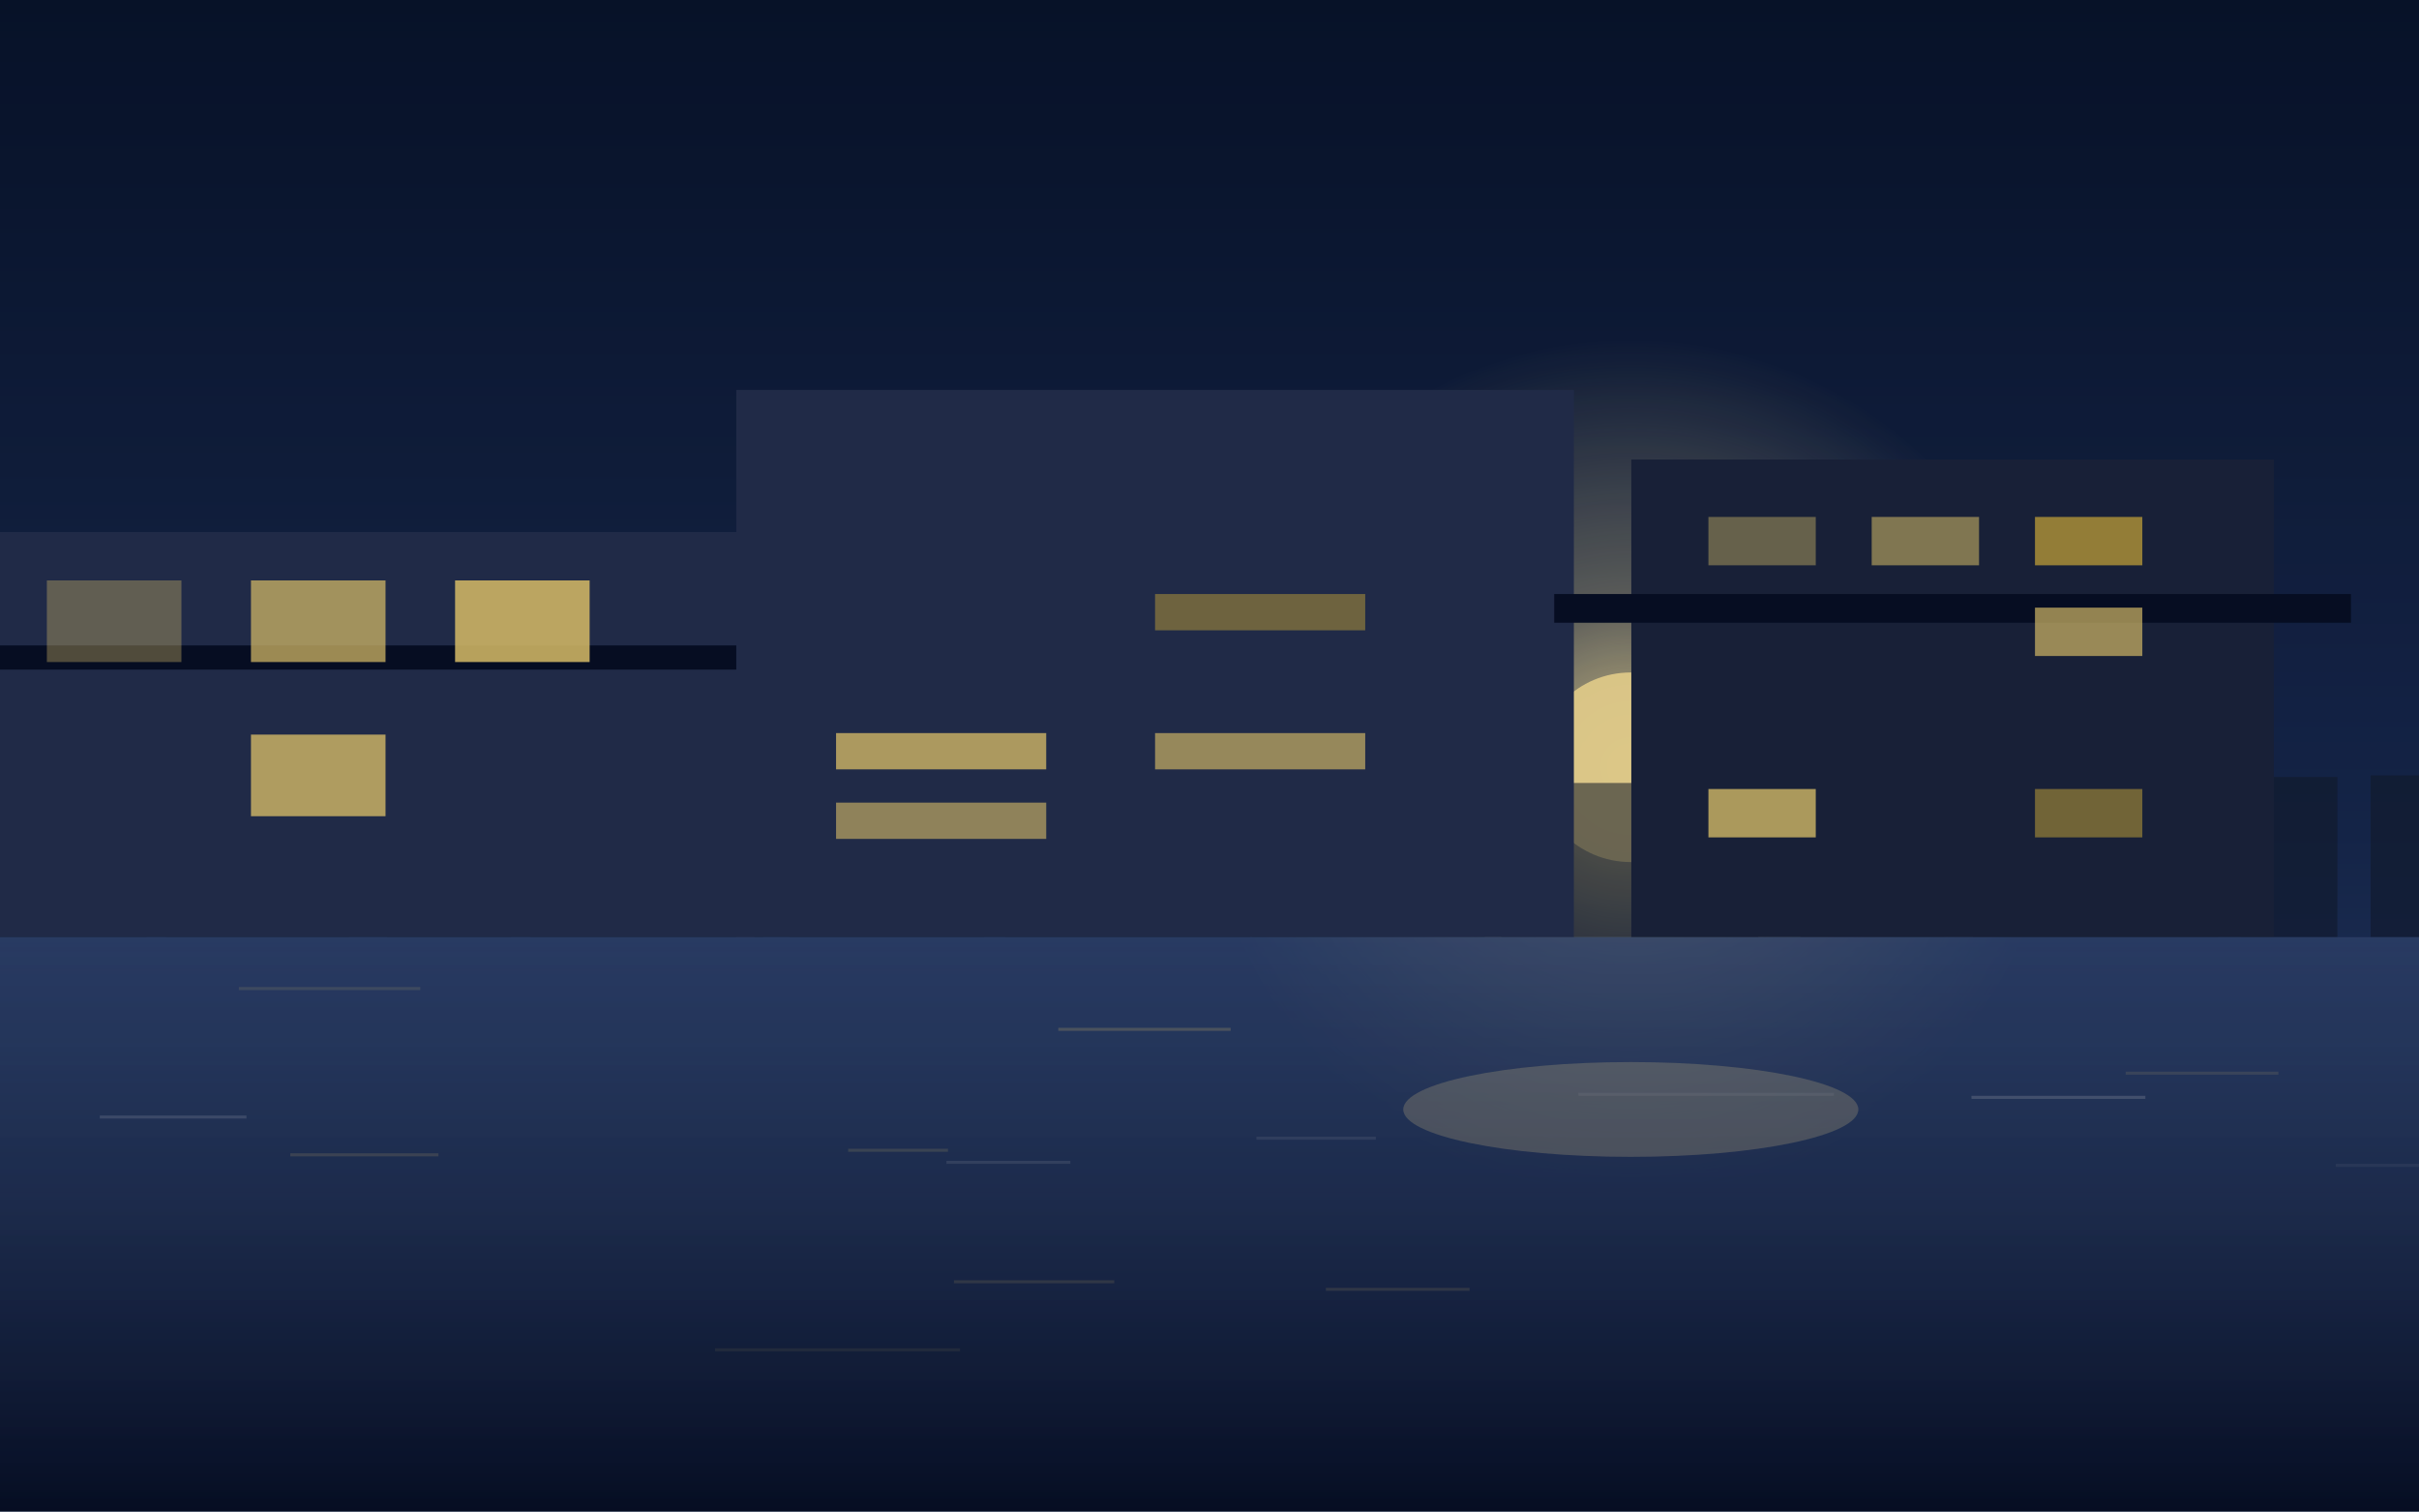
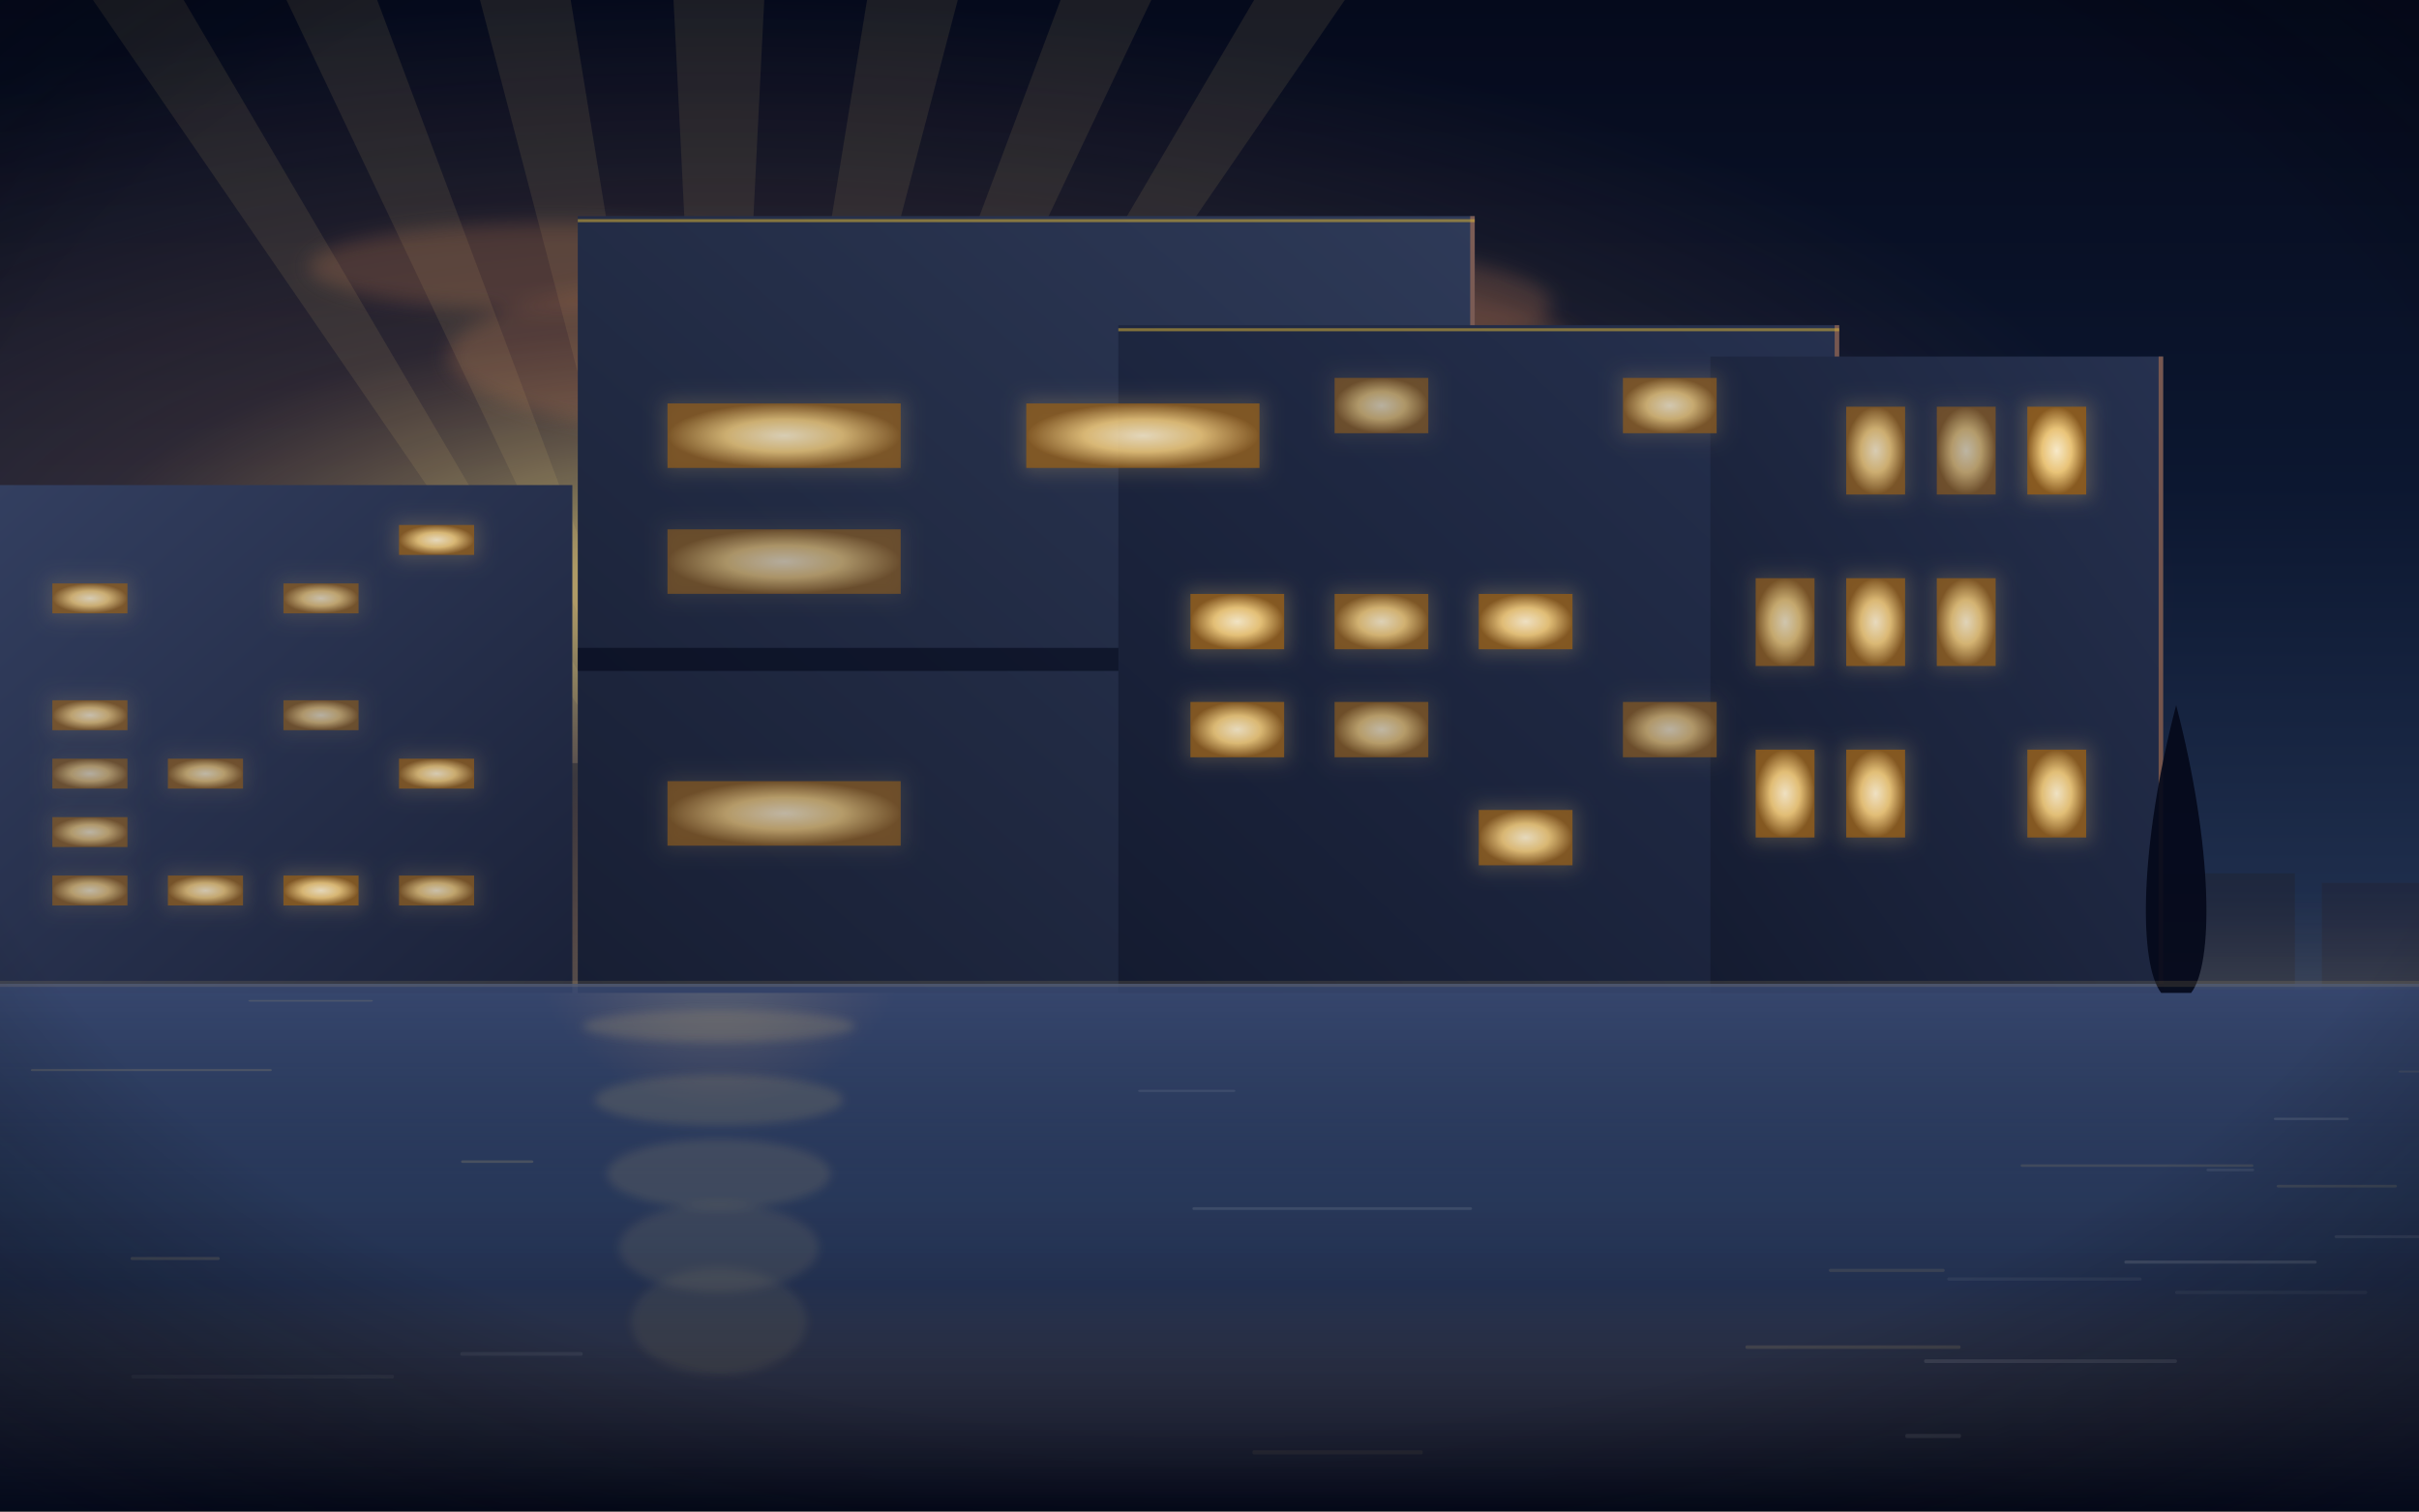
- <svg xmlns="http://www.w3.org/2000/svg" width="1600" height="1000" viewBox="0 0 1600 1000">
+ <svg xmlns="http://www.w3.org/2000/svg" width="1600" height="1000" viewBox="0 0 1600 1000" preserveAspectRatio="xMidYMid slice">
  <defs>
    <linearGradient id="sky" x1="0" y1="0" x2="0" y2="1">
-       <stop offset="0" stop-color="#081228" />
-       <stop offset="0.55" stop-color="#16264A" />
-       <stop offset="1" stop-color="#31456F" />
+       <stop offset="0" stop-color="#050A1C" />
+       <stop offset="0.32" stop-color="#0C1730" />
+       <stop offset="0.62" stop-color="#20304F" />
+       <stop offset="0.85" stop-color="#3A4A72" />
+       <stop offset="1" stop-color="#C77E52" stop-opacity="0.55" />
    </linearGradient>
-     <radialGradient id="glow" cx="0.5" cy="0.5" r="0.5">
-       <stop offset="0" stop-color="#F0D890" stop-opacity="0.9" />
-       <stop offset="0.4" stop-color="#F0D890" stop-opacity="0.35" />
-       <stop offset="1" stop-color="#F0D890" stop-opacity="0" />
-     </radialGradient>
+     <radialGradient id="sunGlow" cx="0.3" cy="0.6" r="0.6">
+       <stop offset="0" stop-color="#EAC978" stop-opacity="0.95" />
+       <stop offset="0.18" stop-color="#EAC978" stop-opacity="0.5" />
+       <stop offset="0.45" stop-color="#C77E52" stop-opacity="0.18" />
+       <stop offset="1" stop-color="#C77E52" stop-opacity="0" />
+     </radialGradient>
+     <radialGradient id="sunCore" cx="0.5" cy="0.5" r="0.5">
+       <stop offset="0" stop-color="#FFFDF5" />
+       <stop offset="0.35" stop-color="#EAC978" />
+       <stop offset="1" stop-color="#C77E52" stop-opacity="0" />
+     </radialGradient>
+     <linearGradient id="haze" x1="0" y1="0" x2="0" y2="1">
+       <stop offset="0" stop-color="#C77E52" stop-opacity="0" />
+       <stop offset="1" stop-color="#EAC978" stop-opacity="0.35" />
+     </linearGradient>
    <linearGradient id="water" x1="0" y1="0" x2="0" y2="1">
-       <stop offset="0" stop-color="#31456F" stop-opacity="0.75" />
-       <stop offset="1" stop-color="#060D22" />
+       <stop offset="0" stop-color="#3A4A72" stop-opacity="0.85" />
+       <stop offset="0.4" stop-color="#20304F" stop-opacity="0.6" />
+       <stop offset="1" stop-color="#04091A" />
    </linearGradient>
+     <radialGradient id="vignette" cx="0.5" cy="0.42" r="0.75">
+       <stop offset="0" stop-color="#000000" stop-opacity="0" />
+       <stop offset="0.7" stop-color="#000000" stop-opacity="0" />
+       <stop offset="1" stop-color="#04091A" stop-opacity="0.55" />
+     </radialGradient>
+     <radialGradient id="winGlow" cx="0.5" cy="0.5" r="0.5">
+       <stop offset="0" stop-color="#FFF0CE" />
+       <stop offset="0.5" stop-color="#F0C97A" />
+       <stop offset="1" stop-color="#8A5A1E" />
+     </radialGradient>
+     <filter id="soft" x="-20%" y="-20%" width="140%" height="140%">
+       <feGaussianBlur stdDeviation="6" />
+     </filter>
+     <filter id="hazeBlur" x="-10%" y="-10%" width="120%" height="120%">
+       <feGaussianBlur stdDeviation="3" />
+     </filter>
  </defs>
  <rect width="1600" height="1000" fill="url(#sky)" />
-   <circle cx="1078.658" cy="507.606" r="282.189" fill="url(#glow)" />
-   <circle cx="1078.658" cy="507.606" r="62.709" fill="#F0D890" opacity="0.95" />
-   <g fill="#111827" opacity="0.55">
-     <rect x="-20" y="559" width="117" height="61" />
-     <rect x="110" y="565" width="121" height="55" />
-     <rect x="256" y="512" width="82" height="108" />
-     <rect x="351" y="482" width="154" height="138" />
-     <rect x="522" y="504" width="129" height="116" />
-     <rect x="665" y="531" width="162" height="89" />
-     <rect x="828" y="484" width="154" height="136" />
-     <rect x="993" y="518" width="170" height="102" />
-     <rect x="1191" y="567" width="95" height="53" />
-     <rect x="1305" y="521" width="162" height="99" />
-     <rect x="1482" y="514" width="64" height="106" />
-     <rect x="1568" y="513" width="165" height="107" />
-   </g>
-   <rect x="-33" y="352" width="532" height="268" fill="#232D4A" />
-   <rect x="-97" y="427" width="660" height="16" fill="#060D22" />
-   <rect x="31" y="384" width="89" height="54" fill="#E5C76B" opacity="0.36" />
-   <rect x="166" y="384" width="89" height="54" fill="#E5C76B" opacity="0.73" />
-   <rect x="166" y="486" width="89" height="54" fill="#E5C76B" opacity="0.80" />
-   <rect x="301" y="384" width="89" height="54" fill="#E5C76B" opacity="0.86" />
-   <rect x="487" y="258" width="554" height="362" fill="#232D4A" />
-   <rect x="553" y="485" width="139" height="24" fill="#E5C76B" opacity="0.78" />
-   <rect x="553" y="531" width="139" height="24" fill="#E5C76B" opacity="0.62" />
-   <rect x="764" y="393" width="139" height="24" fill="#D4AF37" opacity="0.47" />
-   <rect x="764" y="485" width="139" height="24" fill="#E5C76B" opacity="0.66" />
-   <rect x="1079" y="304" width="425" height="316" fill="#1A2238" />
-   <rect x="1028" y="393" width="527" height="19" fill="#060D22" />
-   <rect x="1130" y="342" width="71" height="32" fill="#E5C76B" opacity="0.42" />
-   <rect x="1130" y="522" width="71" height="32" fill="#E5C76B" opacity="0.79" />
-   <rect x="1238" y="342" width="71" height="32" fill="#E5C76B" opacity="0.56" />
-   <rect x="1346" y="342" width="71" height="32" fill="#D4AF37" opacity="0.72" />
-   <rect x="1346" y="402" width="71" height="32" fill="#E5C76B" opacity="0.69" />
-   <rect x="1346" y="522" width="71" height="32" fill="#D4AF37" opacity="0.52" />
-   <rect x="0" y="620" width="1600" height="380" fill="url(#water)" />
-   <ellipse cx="1078.658" cy="734" rx="150.501" ry="31.354" fill="#F0D890" opacity="0.22" />
-   <rect x="631" y="847" width="106" height="2" fill="#E5C76B" opacity="0.13" />
-   <rect x="700" y="680" width="114" height="2" fill="#E5C76B" opacity="0.22" />
-   <rect x="1044" y="723" width="169" height="2" fill="#D9D9D9" opacity="0.08" />
-   <rect x="831" y="752" width="79" height="2" fill="#D9D9D9" opacity="0.10" />
-   <rect x="158" y="653" width="120" height="2" fill="#E5C76B" opacity="0.14" />
-   <rect x="561" y="760" width="66" height="2" fill="#E5C76B" opacity="0.15" />
-   <rect x="473" y="892" width="162" height="2" fill="#E5C76B" opacity="0.08" />
-   <rect x="626" y="768" width="82" height="2" fill="#D9D9D9" opacity="0.12" />
-   <rect x="1545" y="770" width="173" height="2" fill="#D9D9D9" opacity="0.07" />
-   <rect x="877" y="852" width="95" height="2" fill="#E5C76B" opacity="0.13" />
-   <rect x="1304" y="725" width="115" height="2" fill="#D9D9D9" opacity="0.20" />
-   <rect x="1406" y="709" width="101" height="2" fill="#E5C76B" opacity="0.13" />
-   <rect x="66" y="738" width="97" height="2" fill="#D9D9D9" opacity="0.16" />
-   <rect x="192" y="763" width="98" height="2" fill="#E5C76B" opacity="0.16" />
-   <rect width="1600" height="1000" fill="#060D22" opacity="0.08" />
+   <rect width="1600" height="650.9" fill="url(#sunGlow)" />
+   <g opacity="0.10">
+     <polygon points="475.49,602.23 61.49,0 121.49,0" fill="#EAC978" />
+     <polygon points="475.49,602.23 189.49,0 249.49,0" fill="#EAC978" />
+     <polygon points="475.49,602.23 317.49,0 377.49,0" fill="#EAC978" />
+     <polygon points="475.49,602.23 445.49,0 505.49,0" fill="#EAC978" />
+     <polygon points="475.49,602.23 573.49,0 633.49,0" fill="#EAC978" />
+     <polygon points="475.49,602.23 701.49,0 761.49,0" fill="#EAC978" />
+     <polygon points="475.49,602.23 829.49,0 889.49,0" fill="#EAC978" />
+   </g>
+   <g filter="url(#soft)" opacity="0.5">
+     <ellipse cx="648.38" cy="359.67" rx="231.27" ry="41.63" fill="#20304F" opacity="0.5" />
+     <ellipse cx="364.77" cy="176.48" rx="160.83" ry="28.95" fill="#C77E52" opacity="0.5" />
+     <ellipse cx="671.16" cy="235.77" rx="374.83" ry="67.47" fill="#C77E52" opacity="0.5" />
+     <ellipse cx="794" cy="201.29" rx="232.6" ry="41.87" fill="#C77E52" opacity="0.5" />
+     <ellipse cx="861.88" cy="438.49" rx="293.75" ry="52.88" fill="#C77E52" opacity="0.5" />
+   </g>
+   <circle cx="475.49" cy="602.23" r="130" fill="url(#sunCore)" />
+   <g opacity="0.5">
+     <rect x="-20" y="523.51" width="63.18" height="131.39" fill="hsl(229.816, 27.132%, 13.997%)" />
+     <rect x="55.03" y="544.45" width="95.47" height="110.45" fill="hsl(227.719, 18.315%, 17.533%)" />
+     <rect x="152.51" y="587.92" width="107.69" height="66.98" fill="hsl(224.332, 22.379%, 19.514%)" />
+     <rect x="262.4" y="623.78" width="70.18" height="31.12" fill="hsl(233.176, 25.313%, 13.532%)" />
+     <rect x="311.59" y="637.56" width="3" height="3" fill="#EAC978" opacity="0.32" />
+     <rect x="341.62" y="504.83" width="85.82" height="150.07" fill="hsl(229.286, 19.105%, 15.723%)" />
+     <rect x="427.75" y="542.78" width="113.24" height="112.12" fill="hsl(228.717, 27.869%, 17.028%)" />
+     <rect x="553.9" y="610.38" width="97.98" height="44.52" fill="hsl(227.324, 21.121%, 19.763%)" />
+     <rect x="576.53" y="622.54" width="3" height="3" fill="#EAC978" opacity="0.66" />
+     <rect x="604.41" y="632.58" width="3" height="3" fill="#EAC978" opacity="0.68" />
+     <rect x="660.01" y="622.3" width="73.13" height="32.6" fill="hsl(228.208, 21.387%, 15.652%)" />
+     <rect x="735.34" y="565.09" width="100.77" height="89.81" fill="hsl(231.136, 20.25%, 17.884%)" />
+     <rect x="771.98" y="621.59" width="3" height="3" fill="#EAC978" opacity="0.64" />
+     <rect x="839.7" y="592.29" width="86.24" height="62.61" fill="hsl(226.779, 23.713%, 18.924%)" />
+     <rect x="866.62" y="604.86" width="3" height="3" fill="#EAC978" opacity="0.58" />
+     <rect x="881.06" y="626.37" width="3" height="3" fill="#EAC978" opacity="0.48" />
+     <rect x="878.16" y="622.67" width="3" height="3" fill="#EAC978" opacity="0.66" />
+     <rect x="943.65" y="541.06" width="58.75" height="113.84" fill="hsl(232.418, 21.205%, 13.222%)" />
+     <rect x="1011.74" y="564.03" width="57.84" height="90.87" fill="hsl(224.824, 19.018%, 12.788%)" />
+     <rect x="1037.56" y="596.86" width="3" height="3" fill="#EAC978" opacity="0.39" />
+     <rect x="1079.52" y="587.45" width="105.68" height="67.45" fill="hsl(231.922, 24.015%, 13.123%)" />
+     <rect x="1192.24" y="617.61" width="59.48" height="37.29" fill="hsl(226.485, 22.651%, 19.726%)" />
+     <rect x="1199.9" y="638.02" width="3" height="3" fill="#EAC978" opacity="0.52" />
+     <rect x="1244.52" y="633.03" width="3" height="3" fill="#EAC978" opacity="0.43" />
+     <rect x="1261.24" y="511.64" width="53.85" height="143.26" fill="hsl(225.303, 26.787%, 15.536%)" />
+     <rect x="1282.52" y="524.7" width="3" height="3" fill="#EAC978" opacity="0.47" />
+     <rect x="1293.93" y="574.09" width="3" height="3" fill="#EAC978" opacity="0.35" />
+     <rect x="1304.31" y="598.83" width="3" height="3" fill="#EAC978" opacity="0.58" />
+     <rect x="1331.46" y="595.2" width="58.61" height="59.7" fill="hsl(227.676, 19.49%, 18.872%)" />
+     <rect x="1364.14" y="636.73" width="3" height="3" fill="#EAC978" opacity="0.32" />
+     <rect x="1364.1" y="612.72" width="3" height="3" fill="#EAC978" opacity="0.4" />
+     <rect x="1344.76" y="638.22" width="3" height="3" fill="#EAC978" opacity="0.61" />
+     <rect x="1399.35" y="577.72" width="118.57" height="77.18" fill="hsl(229.093, 22.196%, 16.052%)" />
+     <rect x="1535.74" y="584.14" width="101.71" height="70.76" fill="hsl(232.941, 23.715%, 17.27%)" />
+     <rect x="0" y="590.9" width="1600" height="64" fill="url(#haze)" opacity="0.6" />
+   </g>
+   <linearGradient id="f40460" x1="0" y1="0" x2="1" y2="1">
+     <stop offset="0" stop-color="#333F60" />
+     <stop offset="1" stop-color="#1A2138" />
+   </linearGradient>
+   <rect x="-3.59" y="320.92" width="382.15" height="335.98" fill="url(#f40460)" />
+   <rect x="-3.59" y="320.92" width="3" height="329.98" fill="#C77E52" opacity="0.5" />
+   <linearGradient id="f40461" x1="1" y1="0" x2="0" y2="1">
+     <stop offset="0" stop-color="#2E3A58" />
+     <stop offset="1" stop-color="#171E33" />
+   </linearGradient>
+   <rect x="382.17" y="142.98" width="593.26" height="513.92" fill="url(#f40461)" />
+   <rect x="972.43" y="142.98" width="3" height="507.92" fill="#C77E52" opacity="0.5" />
+   <rect x="382.17" y="428.63" width="593.26" height="15.24" fill="#04091A" opacity="0.6" />
+   <rect x="382.17" y="144.98" width="593.26" height="2" fill="#D4AF37" opacity="0.55" />
+   <linearGradient id="f40462" x1="1" y1="0" x2="0" y2="1">
+     <stop offset="0" stop-color="#26314F" />
+     <stop offset="1" stop-color="#141B30" />
+   </linearGradient>
+   <rect x="739.7" y="215.15" width="476.81" height="441.74" fill="url(#f40462)" />
+   <rect x="1213.51" y="215.15" width="3" height="435.74" fill="#C77E52" opacity="0.5" />
+   <rect x="739.7" y="217.15" width="476.81" height="2" fill="#D4AF37" opacity="0.55" />
+   <linearGradient id="f40463" x1="1" y1="0" x2="0" y2="1">
+     <stop offset="0" stop-color="#26314F" />
+     <stop offset="1" stop-color="#141B30" />
+   </linearGradient>
+   <rect x="1131.3" y="235.88" width="299.5" height="421.02" fill="url(#f40463)" />
+   <rect x="1427.79" y="235.88" width="3" height="415.02" fill="#C77E52" opacity="0.5" />
+   <g filter="url(#soft)" opacity="0.5">
+     <rect x="31.62" y="382.98" width="55.68" height="25.8" fill="#F0C97A" opacity="0.32" />
+     <rect x="31.62" y="460.28" width="55.68" height="25.8" fill="#F0C97A" opacity="0.25" />
+     <rect x="31.62" y="498.94" width="55.68" height="25.8" fill="#F0C97A" opacity="0.16" />
+     <rect x="31.62" y="537.59" width="55.68" height="25.8" fill="#F0C97A" opacity="0.2" />
+     <rect x="31.62" y="576.25" width="55.68" height="25.8" fill="#F0C97A" opacity="0.22" />
+     <rect x="108.05" y="498.94" width="55.68" height="25.8" fill="#F0C97A" opacity="0.22" />
+     <rect x="108.05" y="576.25" width="55.68" height="25.8" fill="#F0C97A" opacity="0.3" />
+     <rect x="184.48" y="382.98" width="55.68" height="25.8" fill="#F0C97A" opacity="0.26" />
+     <rect x="184.48" y="460.28" width="55.68" height="25.8" fill="#F0C97A" opacity="0.19" />
+     <rect x="184.48" y="576.25" width="55.68" height="25.8" fill="#F0C97A" opacity="0.4" />
+     <rect x="260.91" y="344.32" width="55.68" height="25.8" fill="#F0C97A" opacity="0.4" />
+     <rect x="260.91" y="498.94" width="55.68" height="25.8" fill="#F0C97A" opacity="0.33" />
+     <rect x="260.91" y="576.25" width="55.68" height="25.8" fill="#F0C97A" opacity="0.28" />
+     <rect x="438.5" y="263.91" width="160.25" height="48.67" fill="#F0C97A" opacity="0.34" />
+     <rect x="438.5" y="347.21" width="160.25" height="48.67" fill="#F0C97A" opacity="0.18" />
+     <rect x="438.5" y="513.81" width="160.25" height="48.67" fill="#F0C97A" opacity="0.23" />
+     <rect x="675.8" y="263.91" width="160.25" height="48.67" fill="#F0C97A" opacity="0.4" />
+     <rect x="784.38" y="389.94" width="67.99" height="42.6" fill="#F0C97A" opacity="0.47" />
+     <rect x="784.38" y="461.4" width="67.99" height="42.6" fill="#F0C97A" opacity="0.42" />
+     <rect x="879.74" y="247.01" width="67.99" height="42.6" fill="#F0C97A" opacity="0.2" />
+     <rect x="879.74" y="389.94" width="67.99" height="42.6" fill="#F0C97A" opacity="0.37" />
+     <rect x="879.74" y="461.4" width="67.99" height="42.6" fill="#F0C97A" opacity="0.24" />
+     <rect x="975.1" y="389.94" width="67.99" height="42.6" fill="#F0C97A" opacity="0.45" />
+     <rect x="975.1" y="532.86" width="67.99" height="42.6" fill="#F0C97A" opacity="0.41" />
+     <rect x="1070.46" y="247.01" width="67.99" height="42.6" fill="#F0C97A" opacity="0.31" />
+     <rect x="1070.46" y="461.4" width="67.99" height="42.6" fill="#F0C97A" opacity="0.21" />
+     <rect x="1158.25" y="379.52" width="44.93" height="64.1" fill="#F0C97A" opacity="0.31" />
+     <rect x="1158.25" y="492.96" width="44.93" height="64.1" fill="#F0C97A" opacity="0.46" />
+     <rect x="1218.15" y="266.08" width="44.93" height="64.1" fill="#F0C97A" opacity="0.34" />
+     <rect x="1218.15" y="379.52" width="44.93" height="64.1" fill="#F0C97A" opacity="0.42" />
+     <rect x="1218.15" y="492.96" width="44.93" height="64.1" fill="#F0C97A" opacity="0.46" />
+     <rect x="1278.05" y="266.08" width="44.93" height="64.1" fill="#F0C97A" opacity="0.22" />
+     <rect x="1278.05" y="379.52" width="44.93" height="64.1" fill="#F0C97A" opacity="0.38" />
+     <rect x="1337.94" y="266.08" width="44.93" height="64.1" fill="#F0C97A" opacity="0.5" />
+     <rect x="1337.94" y="492.96" width="44.93" height="64.1" fill="#F0C97A" opacity="0.46" />
+   </g>
+   <rect x="34.62" y="385.98" width="49.68" height="19.8" fill="url(#winGlow)" opacity="0.77" />
+   <rect x="34.62" y="463.28" width="49.68" height="19.8" fill="url(#winGlow)" opacity="0.7" />
+   <rect x="34.62" y="501.94" width="49.68" height="19.8" fill="url(#winGlow)" opacity="0.61" />
+   <rect x="34.62" y="540.59" width="49.68" height="19.8" fill="url(#winGlow)" opacity="0.65" />
+   <rect x="34.62" y="579.25" width="49.68" height="19.8" fill="url(#winGlow)" opacity="0.67" />
+   <rect x="111.05" y="501.94" width="49.68" height="19.8" fill="url(#winGlow)" opacity="0.67" />
+   <rect x="111.05" y="579.25" width="49.68" height="19.8" fill="url(#winGlow)" opacity="0.75" />
+   <rect x="187.48" y="385.98" width="49.68" height="19.8" fill="url(#winGlow)" opacity="0.71" />
+   <rect x="187.48" y="463.28" width="49.68" height="19.8" fill="url(#winGlow)" opacity="0.64" />
+   <rect x="187.48" y="579.25" width="49.68" height="19.8" fill="url(#winGlow)" opacity="0.85" />
+   <rect x="263.91" y="347.32" width="49.68" height="19.8" fill="url(#winGlow)" opacity="0.85" />
+   <rect x="263.91" y="501.94" width="49.68" height="19.8" fill="url(#winGlow)" opacity="0.78" />
+   <rect x="263.91" y="579.25" width="49.68" height="19.8" fill="url(#winGlow)" opacity="0.73" />
+   <rect x="441.5" y="266.91" width="154.25" height="42.67" fill="url(#winGlow)" opacity="0.79" />
+   <rect x="441.5" y="350.21" width="154.25" height="42.67" fill="url(#winGlow)" opacity="0.63" />
+   <rect x="441.5" y="516.81" width="154.25" height="42.67" fill="url(#winGlow)" opacity="0.68" />
+   <rect x="678.8" y="266.91" width="154.25" height="42.67" fill="url(#winGlow)" opacity="0.85" />
+   <rect x="787.38" y="392.94" width="61.99" height="36.6" fill="url(#winGlow)" opacity="0.92" />
+   <rect x="787.38" y="464.4" width="61.99" height="36.6" fill="url(#winGlow)" opacity="0.87" />
+   <rect x="882.74" y="250.01" width="61.99" height="36.6" fill="url(#winGlow)" opacity="0.65" />
+   <rect x="882.74" y="392.94" width="61.99" height="36.6" fill="url(#winGlow)" opacity="0.82" />
+   <rect x="882.74" y="464.4" width="61.99" height="36.6" fill="url(#winGlow)" opacity="0.69" />
+   <rect x="978.1" y="392.94" width="61.99" height="36.6" fill="url(#winGlow)" opacity="0.9" />
+   <rect x="978.1" y="535.86" width="61.99" height="36.6" fill="url(#winGlow)" opacity="0.86" />
+   <rect x="1073.46" y="250.01" width="61.99" height="36.6" fill="url(#winGlow)" opacity="0.76" />
+   <rect x="1073.46" y="464.4" width="61.99" height="36.6" fill="url(#winGlow)" opacity="0.66" />
+   <rect x="1161.25" y="382.52" width="38.93" height="58.1" fill="url(#winGlow)" opacity="0.76" />
+   <rect x="1161.25" y="495.96" width="38.93" height="58.1" fill="url(#winGlow)" opacity="0.91" />
+   <rect x="1221.15" y="269.08" width="38.93" height="58.1" fill="url(#winGlow)" opacity="0.79" />
+   <rect x="1221.15" y="382.52" width="38.93" height="58.1" fill="url(#winGlow)" opacity="0.87" />
+   <rect x="1221.15" y="495.96" width="38.93" height="58.1" fill="url(#winGlow)" opacity="0.91" />
+   <rect x="1281.05" y="269.08" width="38.93" height="58.1" fill="url(#winGlow)" opacity="0.67" />
+   <rect x="1281.05" y="382.52" width="38.93" height="58.1" fill="url(#winGlow)" opacity="0.83" />
+   <rect x="1340.94" y="269.08" width="38.93" height="58.1" fill="url(#winGlow)" opacity="0.95" />
+   <rect x="1340.94" y="495.96" width="38.93" height="58.1" fill="url(#winGlow)" opacity="0.91" />
+   <rect x="0" y="650.9" width="1600" height="349.1" fill="url(#water)" />
+   <g filter="url(#hazeBlur)">
+     <ellipse cx="475.49" cy="678.83" rx="90" ry="10.75" fill="#EAC978" opacity="0.16" />
+     <ellipse cx="475.49" cy="727.7" rx="82" ry="16.9" fill="#EAC978" opacity="0.14" />
+     <ellipse cx="475.49" cy="776.58" rx="74" ry="23.04" fill="#EAC978" opacity="0.12" />
+     <ellipse cx="475.49" cy="825.45" rx="66" ry="29.18" fill="#EAC978" opacity="0.1" />
+     <ellipse cx="475.49" cy="874.32" rx="58" ry="35.33" fill="#EAC978" opacity="0.08" />
+   </g>
+   <rect x="1336.5" y="770.31" width="153.99" height="1.68" rx="1" fill="#EAC978" opacity="0.12" />
+   <rect x="1287.95" y="845.15" width="128.58" height="2.11" rx="1" fill="#D9D9D9" opacity="0.07" />
+   <rect x="1544.19" y="817.22" width="191.18" height="1.95" rx="1" fill="#D9D9D9" opacity="0.11" />
+   <rect x="752.79" y="721.04" width="64.29" height="1.4" rx="1" fill="#D9D9D9" opacity="0.1" />
+   <rect x="1405.08" y="833.98" width="127.25" height="2.05" rx="1" fill="#D9D9D9" opacity="0.16" />
+   <rect x="1586.48" y="708.21" width="131.42" height="1.33" rx="1" fill="#EAC978" opacity="0.09" />
+   <rect x="304.97" y="767.69" width="47.82" height="1.67" rx="1" fill="#EAC978" opacity="0.17" />
+   <rect x="788.67" y="798.68" width="184.99" height="1.85" rx="1" fill="#D9D9D9" opacity="0.12" />
+   <rect x="20.35" y="707.3" width="159.44" height="1.32" rx="1" fill="#EAC978" opacity="0.16" />
+   <rect x="1503.99" y="739.49" width="49.59" height="1.51" rx="1" fill="#D9D9D9" opacity="0.14" />
+   <rect x="828.45" y="959.49" width="112.59" height="2.77" rx="1" fill="#EAC978" opacity="0.06" />
+   <rect x="164.29" y="661.6" width="82.34" height="1.06" rx="1" fill="#EAC978" opacity="0.13" />
+   <rect x="1272.64" y="899.32" width="167.23" height="2.42" rx="1" fill="#D9D9D9" opacity="0.13" />
+   <rect x="1438.67" y="853.98" width="127.09" height="2.16" rx="1" fill="#D9D9D9" opacity="0.07" />
+   <rect x="86.87" y="909.53" width="173.78" height="2.48" rx="1" fill="#D9D9D9" opacity="0.06" />
+   <rect x="1260.24" y="948.66" width="36.8" height="2.71" rx="1" fill="#D9D9D9" opacity="0.11" />
+   <rect x="1505.84" y="783.89" width="79.59" height="1.76" rx="1" fill="#EAC978" opacity="0.13" />
+   <rect x="1459.37" y="773.16" width="31.65" height="1.7" rx="1" fill="#D9D9D9" opacity="0.1" />
+   <rect x="86.36" y="831.6" width="58.98" height="2.04" rx="1" fill="#EAC978" opacity="0.15" />
+   <rect x="1154.49" y="890.06" width="142.28" height="2.37" rx="1" fill="#EAC978" opacity="0.13" />
+   <rect x="304.48" y="894.52" width="80.93" height="2.4" rx="1" fill="#D9D9D9" opacity="0.08" />
+   <rect x="1209.64" y="839.43" width="76.63" height="2.08" rx="1" fill="#EAC978" opacity="0.11" />
+   <path d="M 1439.37 466.5 C 1464.12 561.7 1464.12 637.86 1449.27 656.9 L 1429.47 656.9 C 1414.62 637.86 1414.62 561.7 1439.37 466.5 Z" fill="#04091A" opacity="0.92" />
+   <rect width="1600" height="1000" fill="url(#vignette)" />
+   <rect x="0" y="648.9" width="1600" height="4" fill="#EAC978" opacity="0.12" />
</svg>
